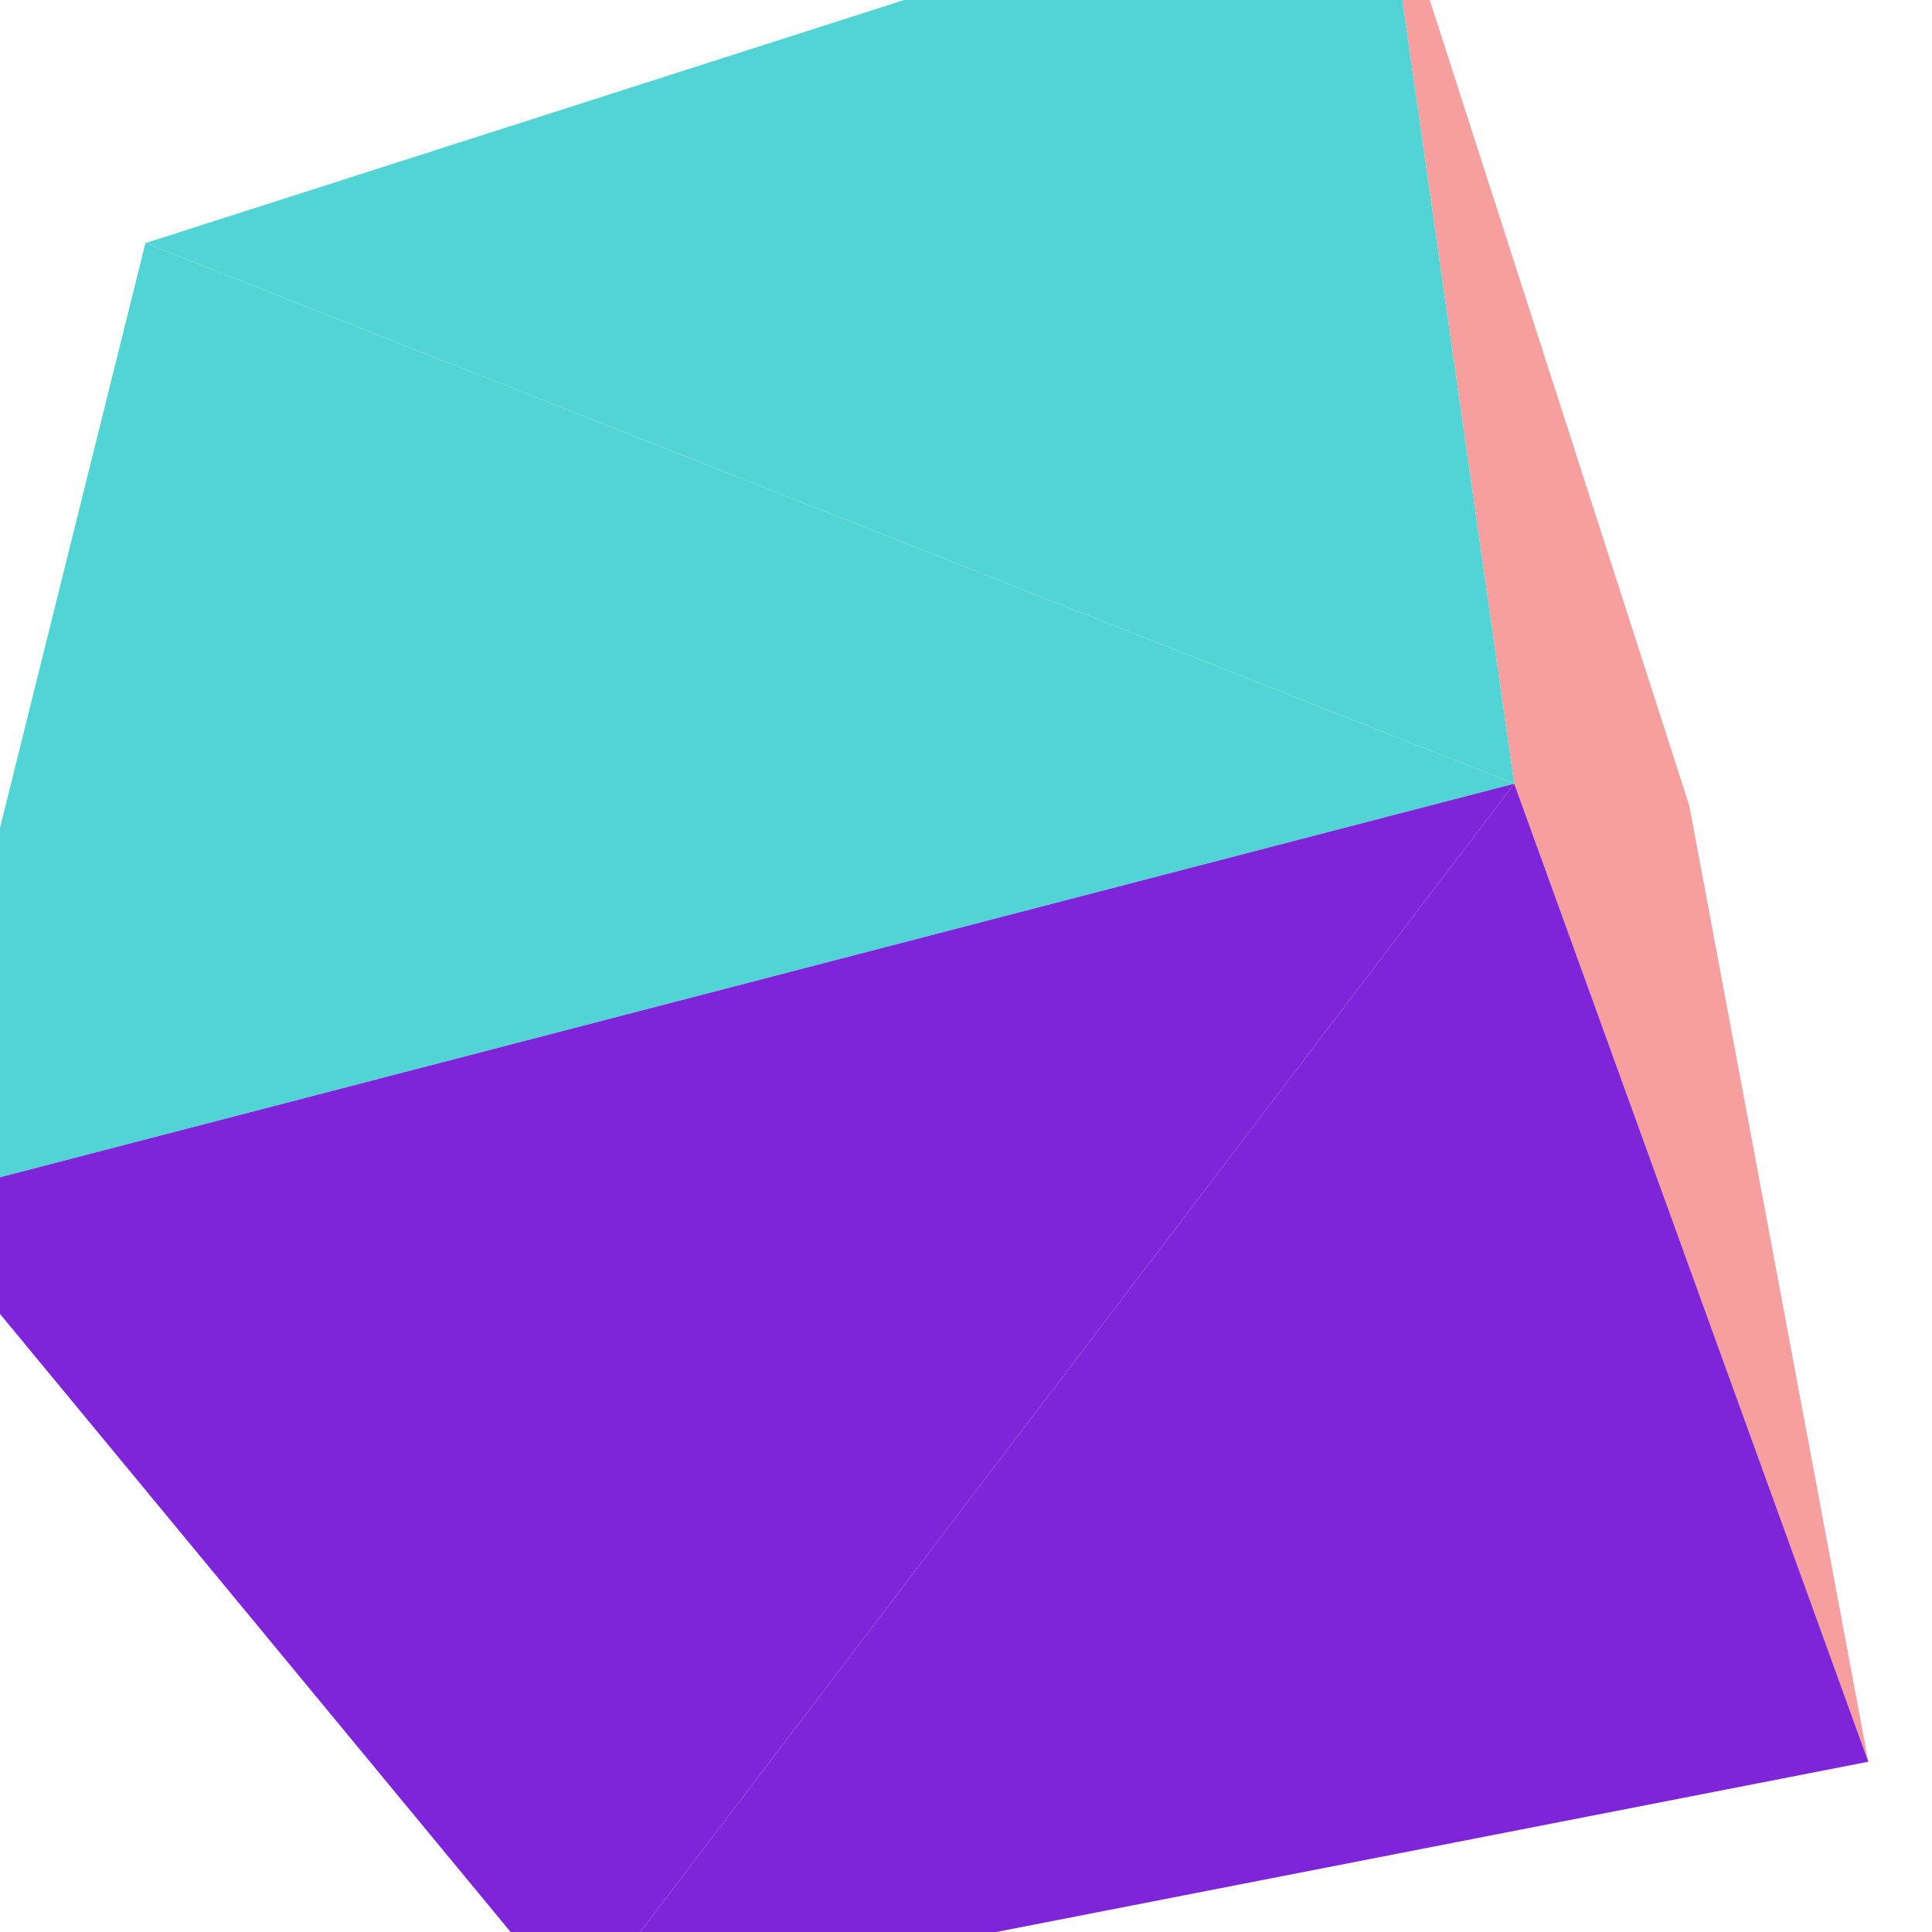
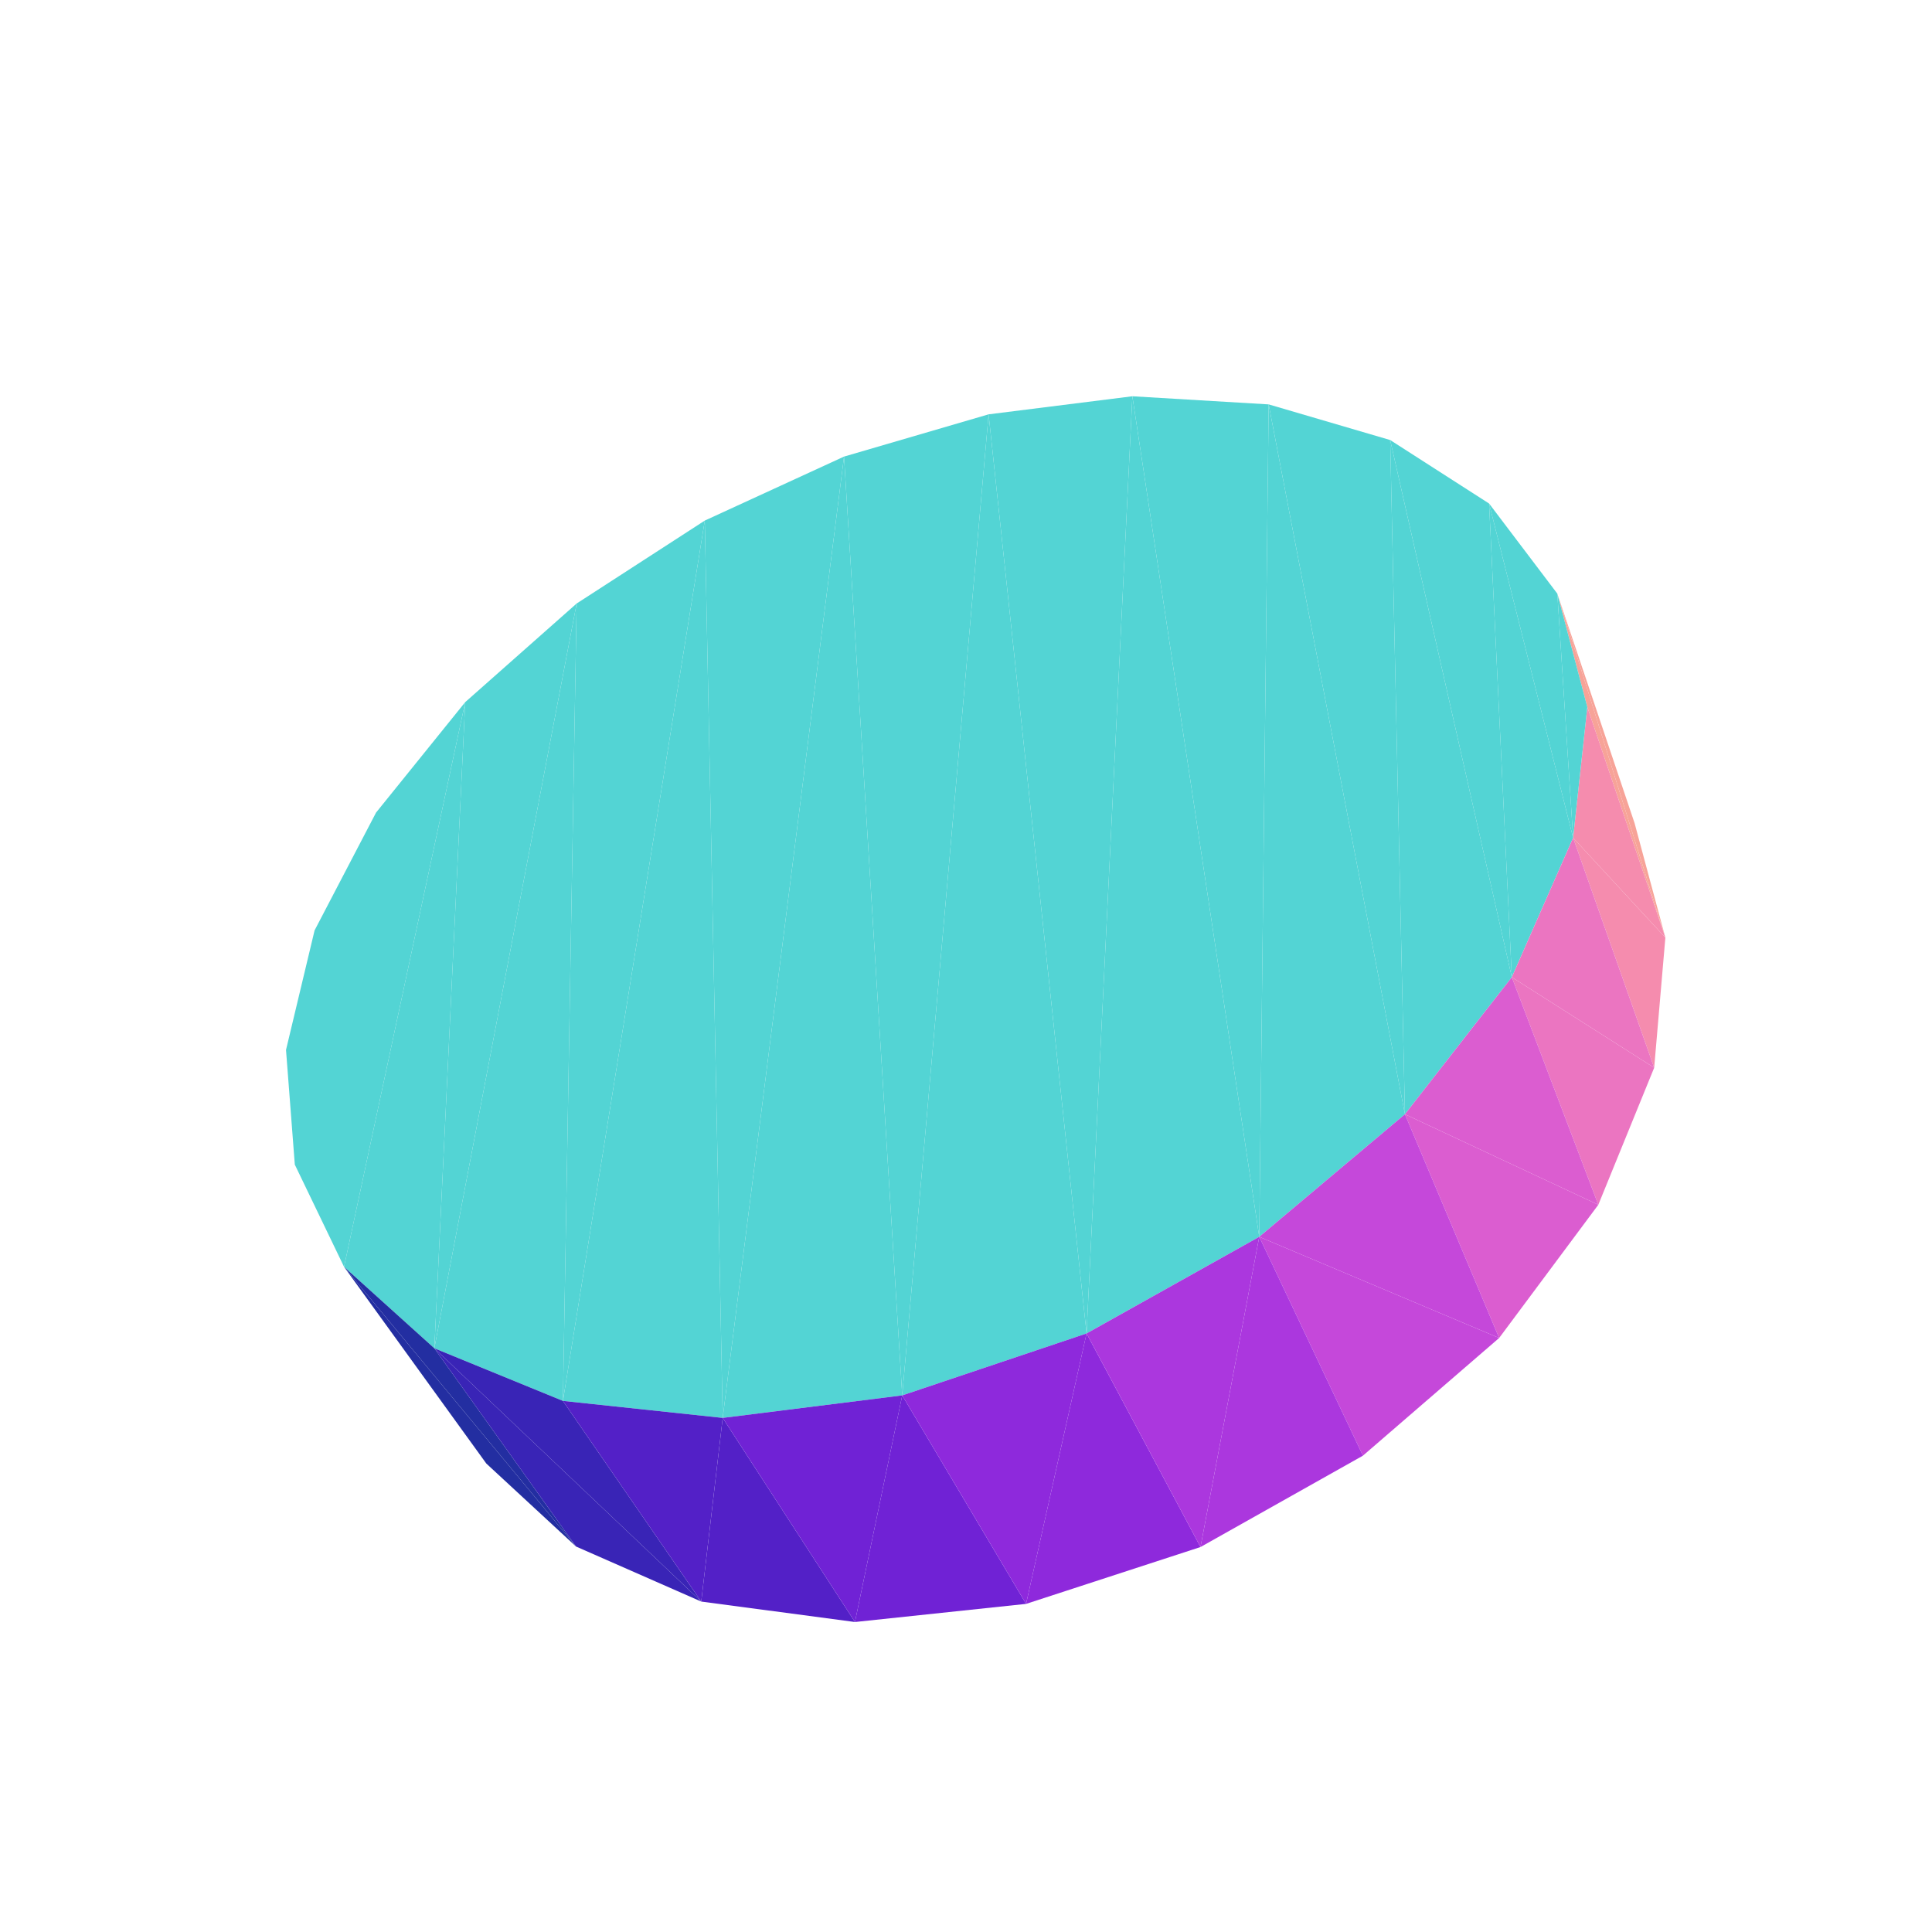
<svg xmlns="http://www.w3.org/2000/svg" viewBox="-250 -250 500 500" width="500" height="500">
-   <path d="M141.88,-47.184L187.199,-41.446L107.288,-289.518zM187.199,-41.446L141.88,-47.184L233.523,205.936z" style="fill:rgb(247,158,158)" />
-   <path d="M-212.373,-187.085L141.88,-47.184L107.288,-289.518z" style="fill:rgb(83,212,212)" />
-   <path d="M141.88,-47.184L-100.398,271.128L233.523,205.936z" style="fill:rgb(127,37,217)" />
-   <path d="M141.88,-47.184L-212.373,-187.085L-274.048,60.932z" style="fill:rgb(83,212,212)" />
-   <path d="M-100.398,271.128L141.88,-47.184L-274.048,60.932z" style="fill:rgb(127,37,217)" />
+   <path d="M-152.68,-39.7L-160.961,77.855L-129.601,-68.292zM-129.601,-68.292L-137.59,98.937L-100.765,-93.812zM-168.587,-9.219L-173.702,51.402L-152.68,-39.7zM-100.765,-93.812L-104.315,112.552L-67.603,-115.273zM-67.603,-115.273L-62.964,116.953L-31.565,-131.836zM-173.702,51.402L-168.587,-9.219L-175.981,21.719zM-31.565,-131.836L-16.502,111.126L5.851,-142.77zM-152.68,-39.7L-173.702,51.402L-160.961,77.855zM5.851,-142.77L31.203,95.097L43.056,-147.446z" style="fill:rgb(83,212,212)" />
+   <path d="M153.035,-96.365L180.996,-7.346L173.036,-36.947z" style="fill:rgb(247,163,152)" />
+   <path d="M43.056,-147.446L75.893,70.085L78.328,-145.344zM-129.601,-68.292L-160.961,77.855L-137.59,98.937z" style="fill:rgb(83,212,212)" />
+   <path d="M-100.928,150.237L-160.961,77.855L-124.14,128.763z" style="fill:rgb(35,46,161)" />
+   <path d="M78.328,-145.344L113.596,38.366L109.778,-136.119zM-100.765,-93.812L-137.59,98.937L-104.315,112.552zM109.778,-136.119L141.258,2.899L135.376,-119.687z" style="fill:rgb(83,212,212)" />
+   <path d="M180.996,-7.346L153.035,-96.365L160.797,-67.016z" style="fill:rgb(247,163,152)" />
+   <path d="M135.376,-119.687L157.122,-33.178L153.035,-96.365z" style="fill:rgb(83,212,212)" />
+   <path d="M-160.961,77.855L-100.928,150.237L-137.59,98.937z" style="fill:rgb(35,46,161)" />
+   <path d="M-67.603,-115.273L-104.315,112.552L-62.964,116.953z" style="fill:rgb(83,212,212)" />
+   <path d="M180.996,-7.346L157.122,-33.178L178.102,26.323z" style="fill:rgb(245,140,174)" />
+   <path d="M-68.518,164.482L-137.59,98.937L-100.928,150.237z" style="fill:rgb(57,36,182)" />
+   <path d="M157.122,-33.178L180.996,-7.346L160.797,-67.016z" style="fill:rgb(245,140,174)" />
+   <path d="M-31.565,-131.836L-62.964,116.953L-16.502,111.126zM153.035,-96.365L157.122,-33.178L160.797,-67.016zM135.376,-119.687L141.258,2.899L157.122,-33.178zM5.851,-142.77L-16.502,111.126L31.203,95.097z" style="fill:rgb(83,212,212)" />
+   <path d="M178.102,26.323L141.258,2.899L163.644,61.793z" style="fill:rgb(235,117,193)" />
+   <path d="M-137.59,98.937L-68.518,164.482L-104.315,112.552z" style="fill:rgb(57,36,182)" />
+   <path d="M109.778,-136.119L113.596,38.366L141.258,2.899zM43.056,-147.446L31.203,95.097L75.893,70.085zM78.328,-145.344L75.893,70.085L113.596,38.366z" style="fill:rgb(83,212,212)" />
+   <path d="M-62.964,116.953L-68.518,164.482L-28.741,169.776z" style="fill:rgb(83,32,199)" />
+   <path d="M141.258,2.899L178.102,26.323L157.122,-33.178z" style="fill:rgb(235,117,193)" />
+   <path d="M163.644,61.793L113.596,38.366L137.98,96.268z" style="fill:rgb(219,93,208)" />
+   <path d="M-68.518,164.482L-62.964,116.953L-104.315,112.552z" style="fill:rgb(83,32,199)" />
+   <path d="M-16.502,111.126L-28.741,169.776L15.545,165.085z" style="fill:rgb(112,34,213)" />
+   <path d="M137.98,96.268L75.893,70.085L102.723,126.727z" style="fill:rgb(197,72,218)" />
+   <path d="M113.596,38.366L163.644,61.793L141.258,2.899z" style="fill:rgb(219,93,208)" />
+   <path d="M31.203,95.097L15.545,165.085L60.688,150.372z" style="fill:rgb(142,41,220)" />
+   <path d="M75.893,70.085L60.688,150.372L102.723,126.727z" style="fill:rgb(171,55,222)" />
+   <path d="M-28.741,169.776L-16.502,111.126L-62.964,116.953z" style="fill:rgb(112,34,213)" />
+   <path d="M75.893,70.085L137.98,96.268L113.596,38.366z" style="fill:rgb(197,72,218)" />
+   <path d="M15.545,165.085L31.203,95.097L-16.502,111.126z" style="fill:rgb(142,41,220)" />
+   <path d="M60.688,150.372L75.893,70.085L31.203,95.097z" style="fill:rgb(171,55,222)" />
</svg>
